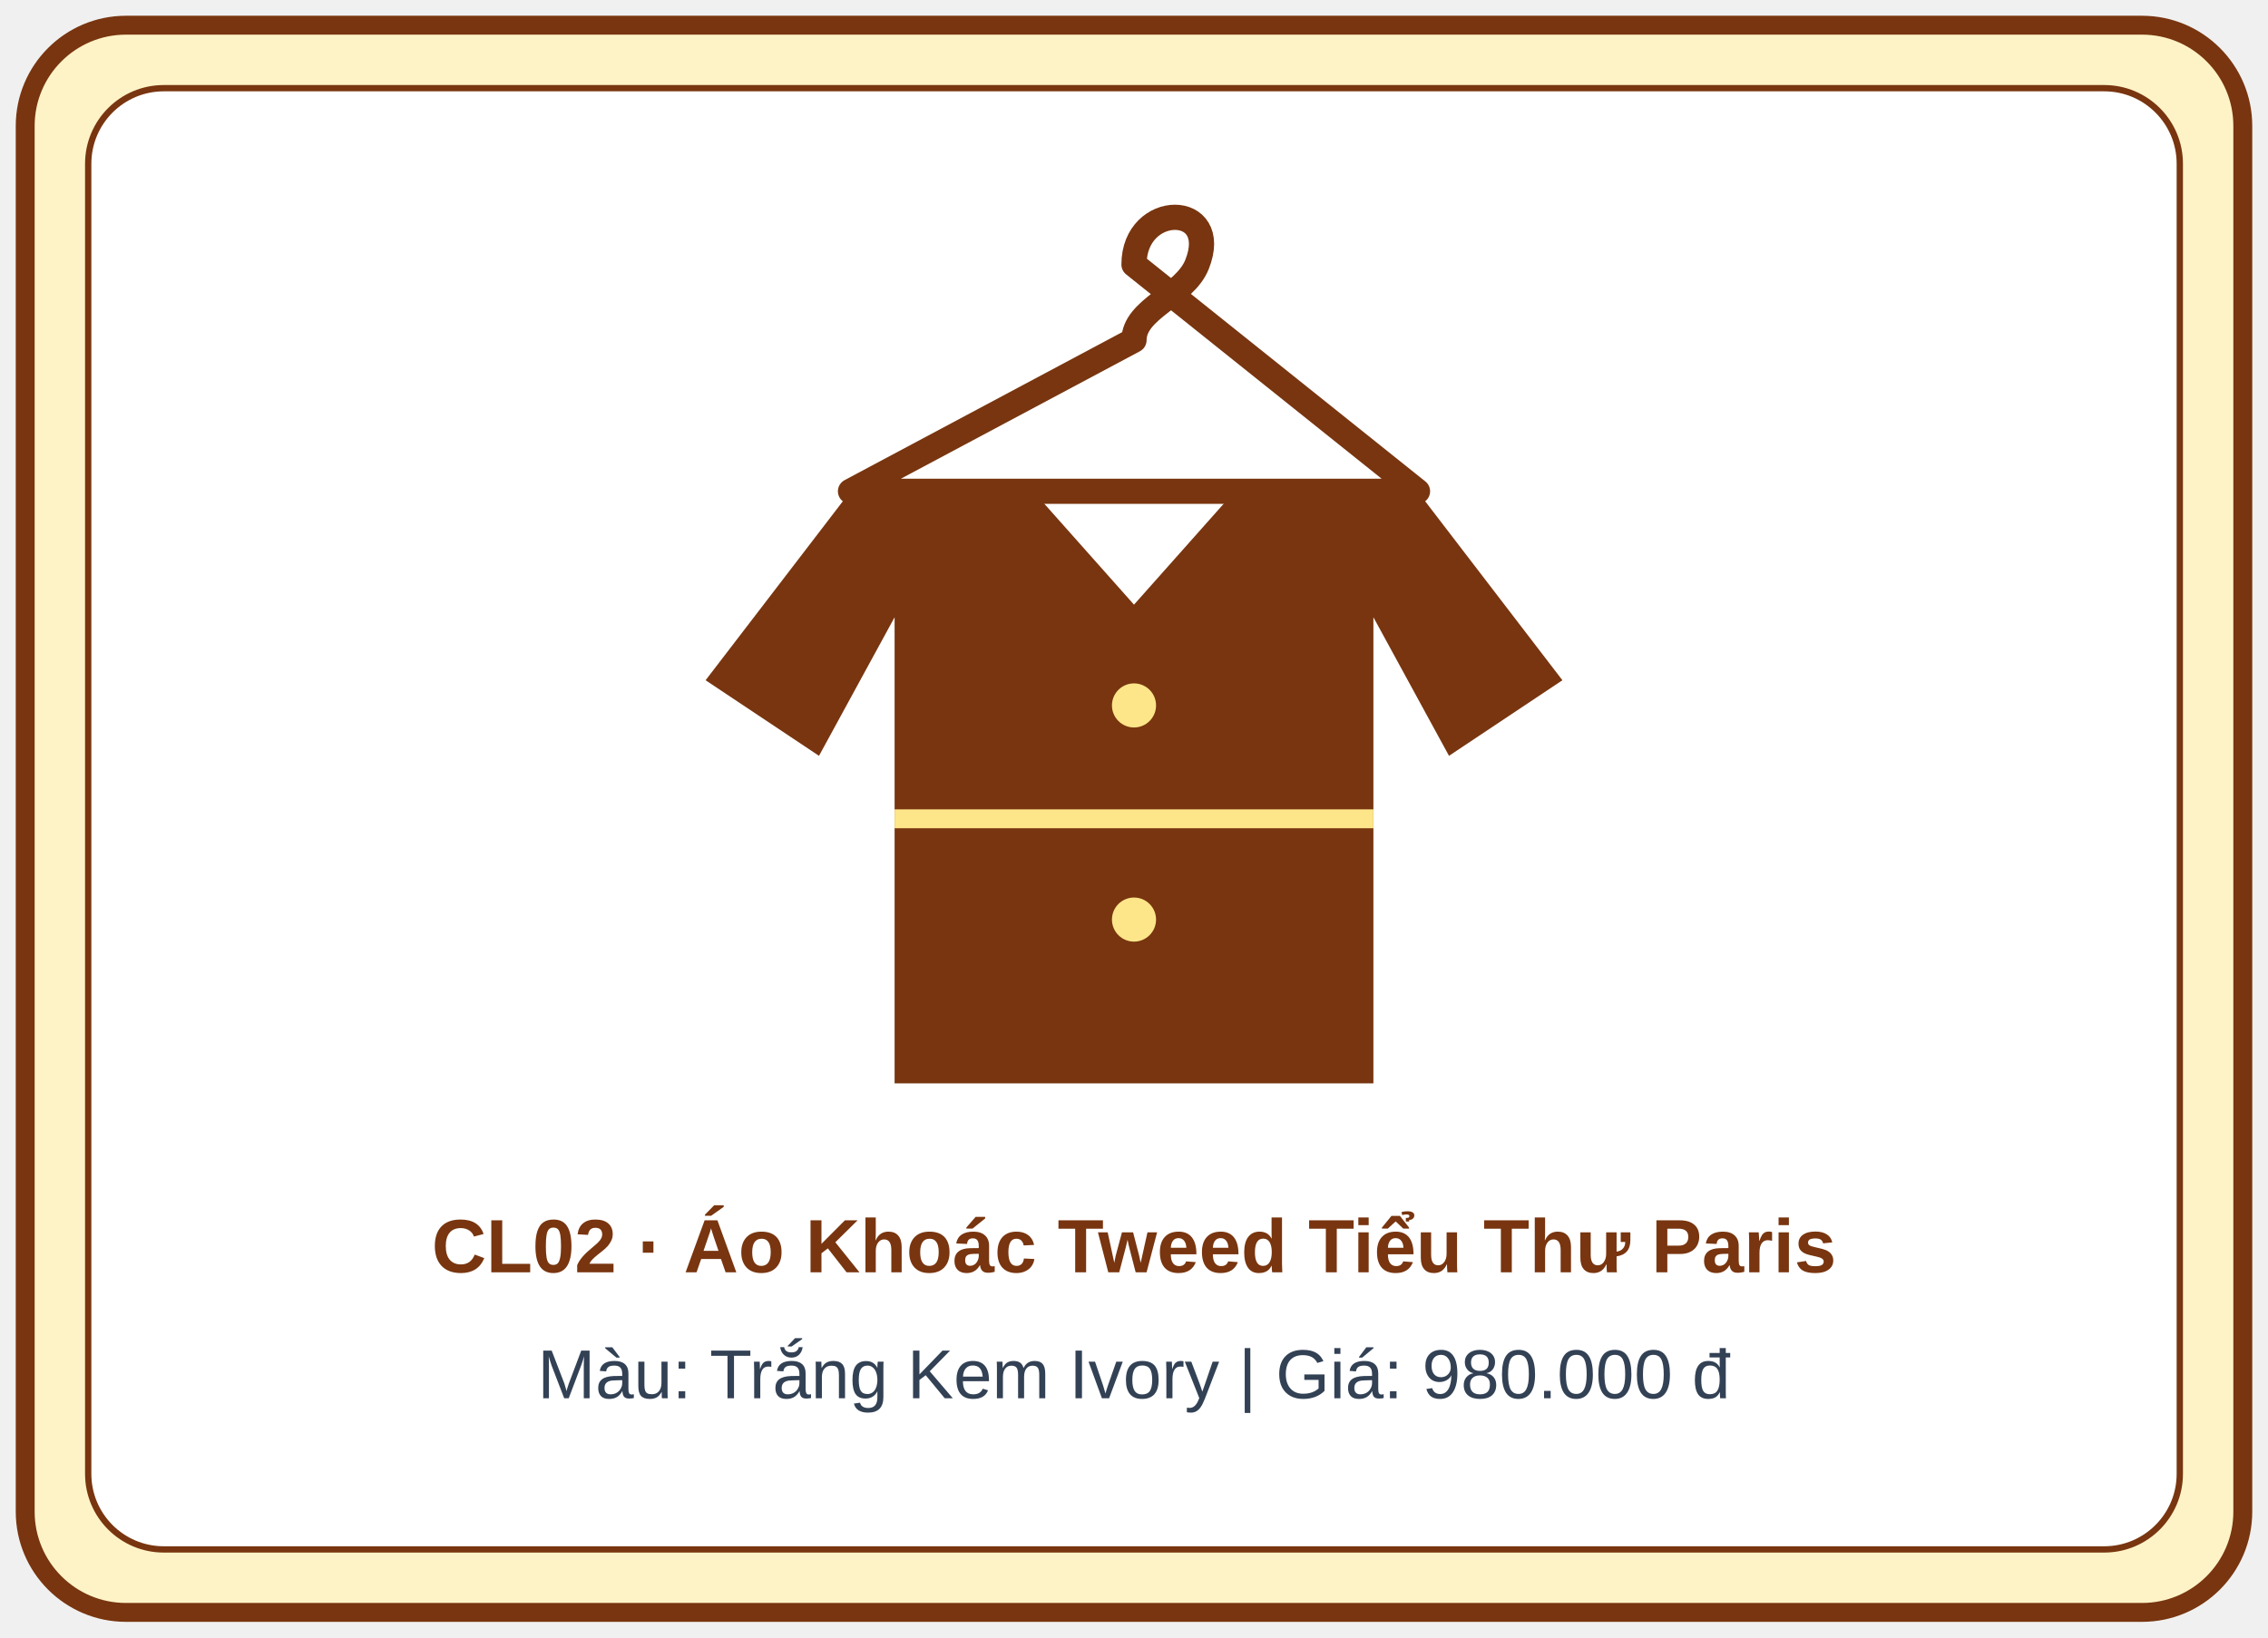
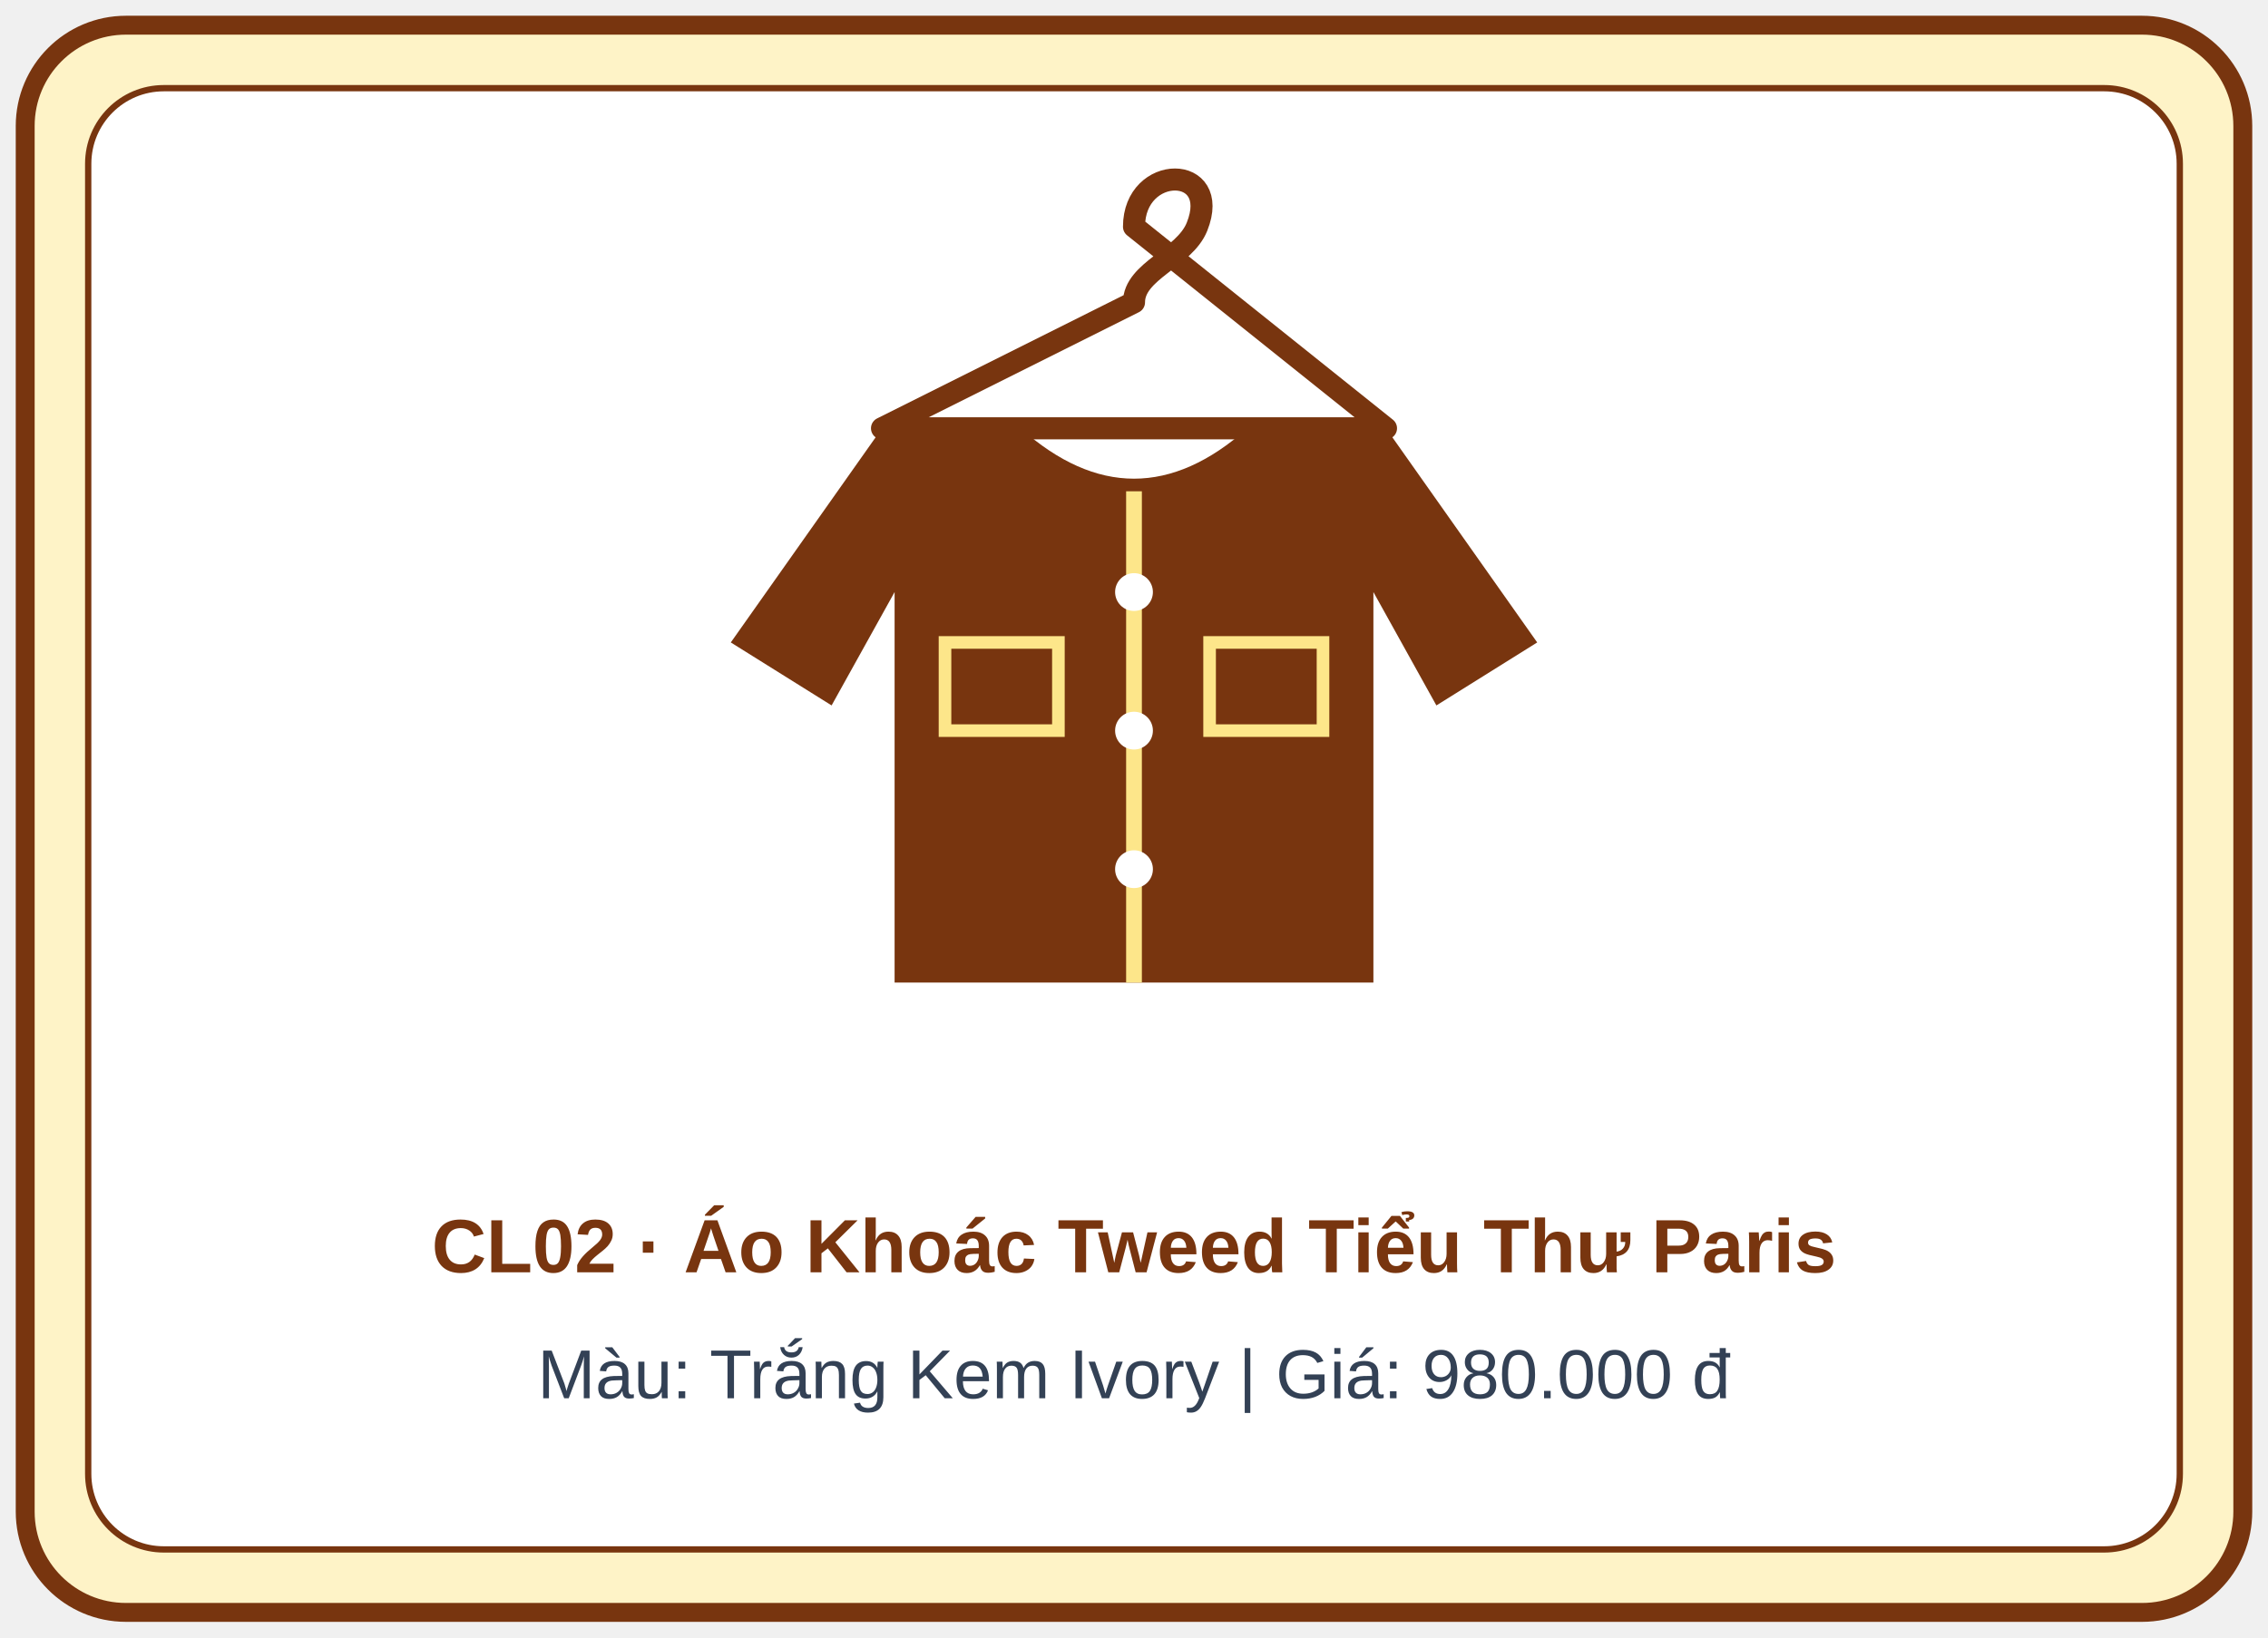
<svg xmlns="http://www.w3.org/2000/svg" width="360" height="260" viewBox="0 0 360 260">
  <rect x="4" y="4" width="352" height="252" rx="16" fill="#FEF3C7" stroke="#78350F" stroke-width="3" />
  <rect x="14" y="14" width="332" height="232" rx="12" fill="#FFFFFF" stroke="#78350F" stroke-width="1" />
-   <path d="M180 42 C180 32, 194 32, 190 42 C188 47, 180 49, 180 54 L135 78 L225 78 Z" fill="none" stroke="#78350F" stroke-width="4" stroke-linecap="round" stroke-linejoin="round" />
-   <path d="M135 78 L112 108 L130 120 L142 98 L142 172 L218 172 L218 98 L230 120 L248 108 L225 78 L196 78 L180 96 L164 78 Z" fill="#78350F" />
-   <line x1="142" y1="130" x2="218" y2="130" stroke="#FDE68A" stroke-width="3" />
-   <circle cx="180" cy="112" r="3.5" fill="#FDE68A" />
-   <circle cx="180" cy="146" r="3.5" fill="#FDE68A" />
+   <path d="M180 36 C180 26, 194 26, 190 36 C188 41, 180 43, 180 48 L140 68 L220 68 Z" fill="none" stroke="#78350F" stroke-width="3.5" stroke-linecap="round" stroke-linejoin="round" />
+   <path d="M140 68 L116 102 L132 112 L142 94 L142 156 L218 156 L218 94 L228 112 L244 102 L220 68 L198 68 Q180 84 162 68 Z" fill="#78350F" />
+   <line x1="180" y1="78" x2="180" y2="156" stroke="#FDE68A" stroke-width="2.5" />
+   <rect x="150" y="102" width="18" height="14" fill="none" stroke="#FDE68A" stroke-width="2" />
+   <rect x="192" y="102" width="18" height="14" fill="none" stroke="#FDE68A" stroke-width="2" />
+   <circle cx="180" cy="94" r="3" fill="#FFFFFF" />
+   <circle cx="180" cy="116" r="3" fill="#FFFFFF" />
+   <circle cx="180" cy="138" r="3" fill="#FFFFFF" />
  <text x="180" y="202" text-anchor="middle" font-family="Arial, sans-serif" font-size="12" font-weight="bold" fill="#78350F">CL02 · Áo Khoác Tweed Tiểu Thư Paris</text>
  <text x="180" y="222" text-anchor="middle" font-family="Arial, sans-serif" font-size="11" fill="#334155">Màu: Trắng Kem Ivory | Giá: 980.000 đ</text>
</svg>
